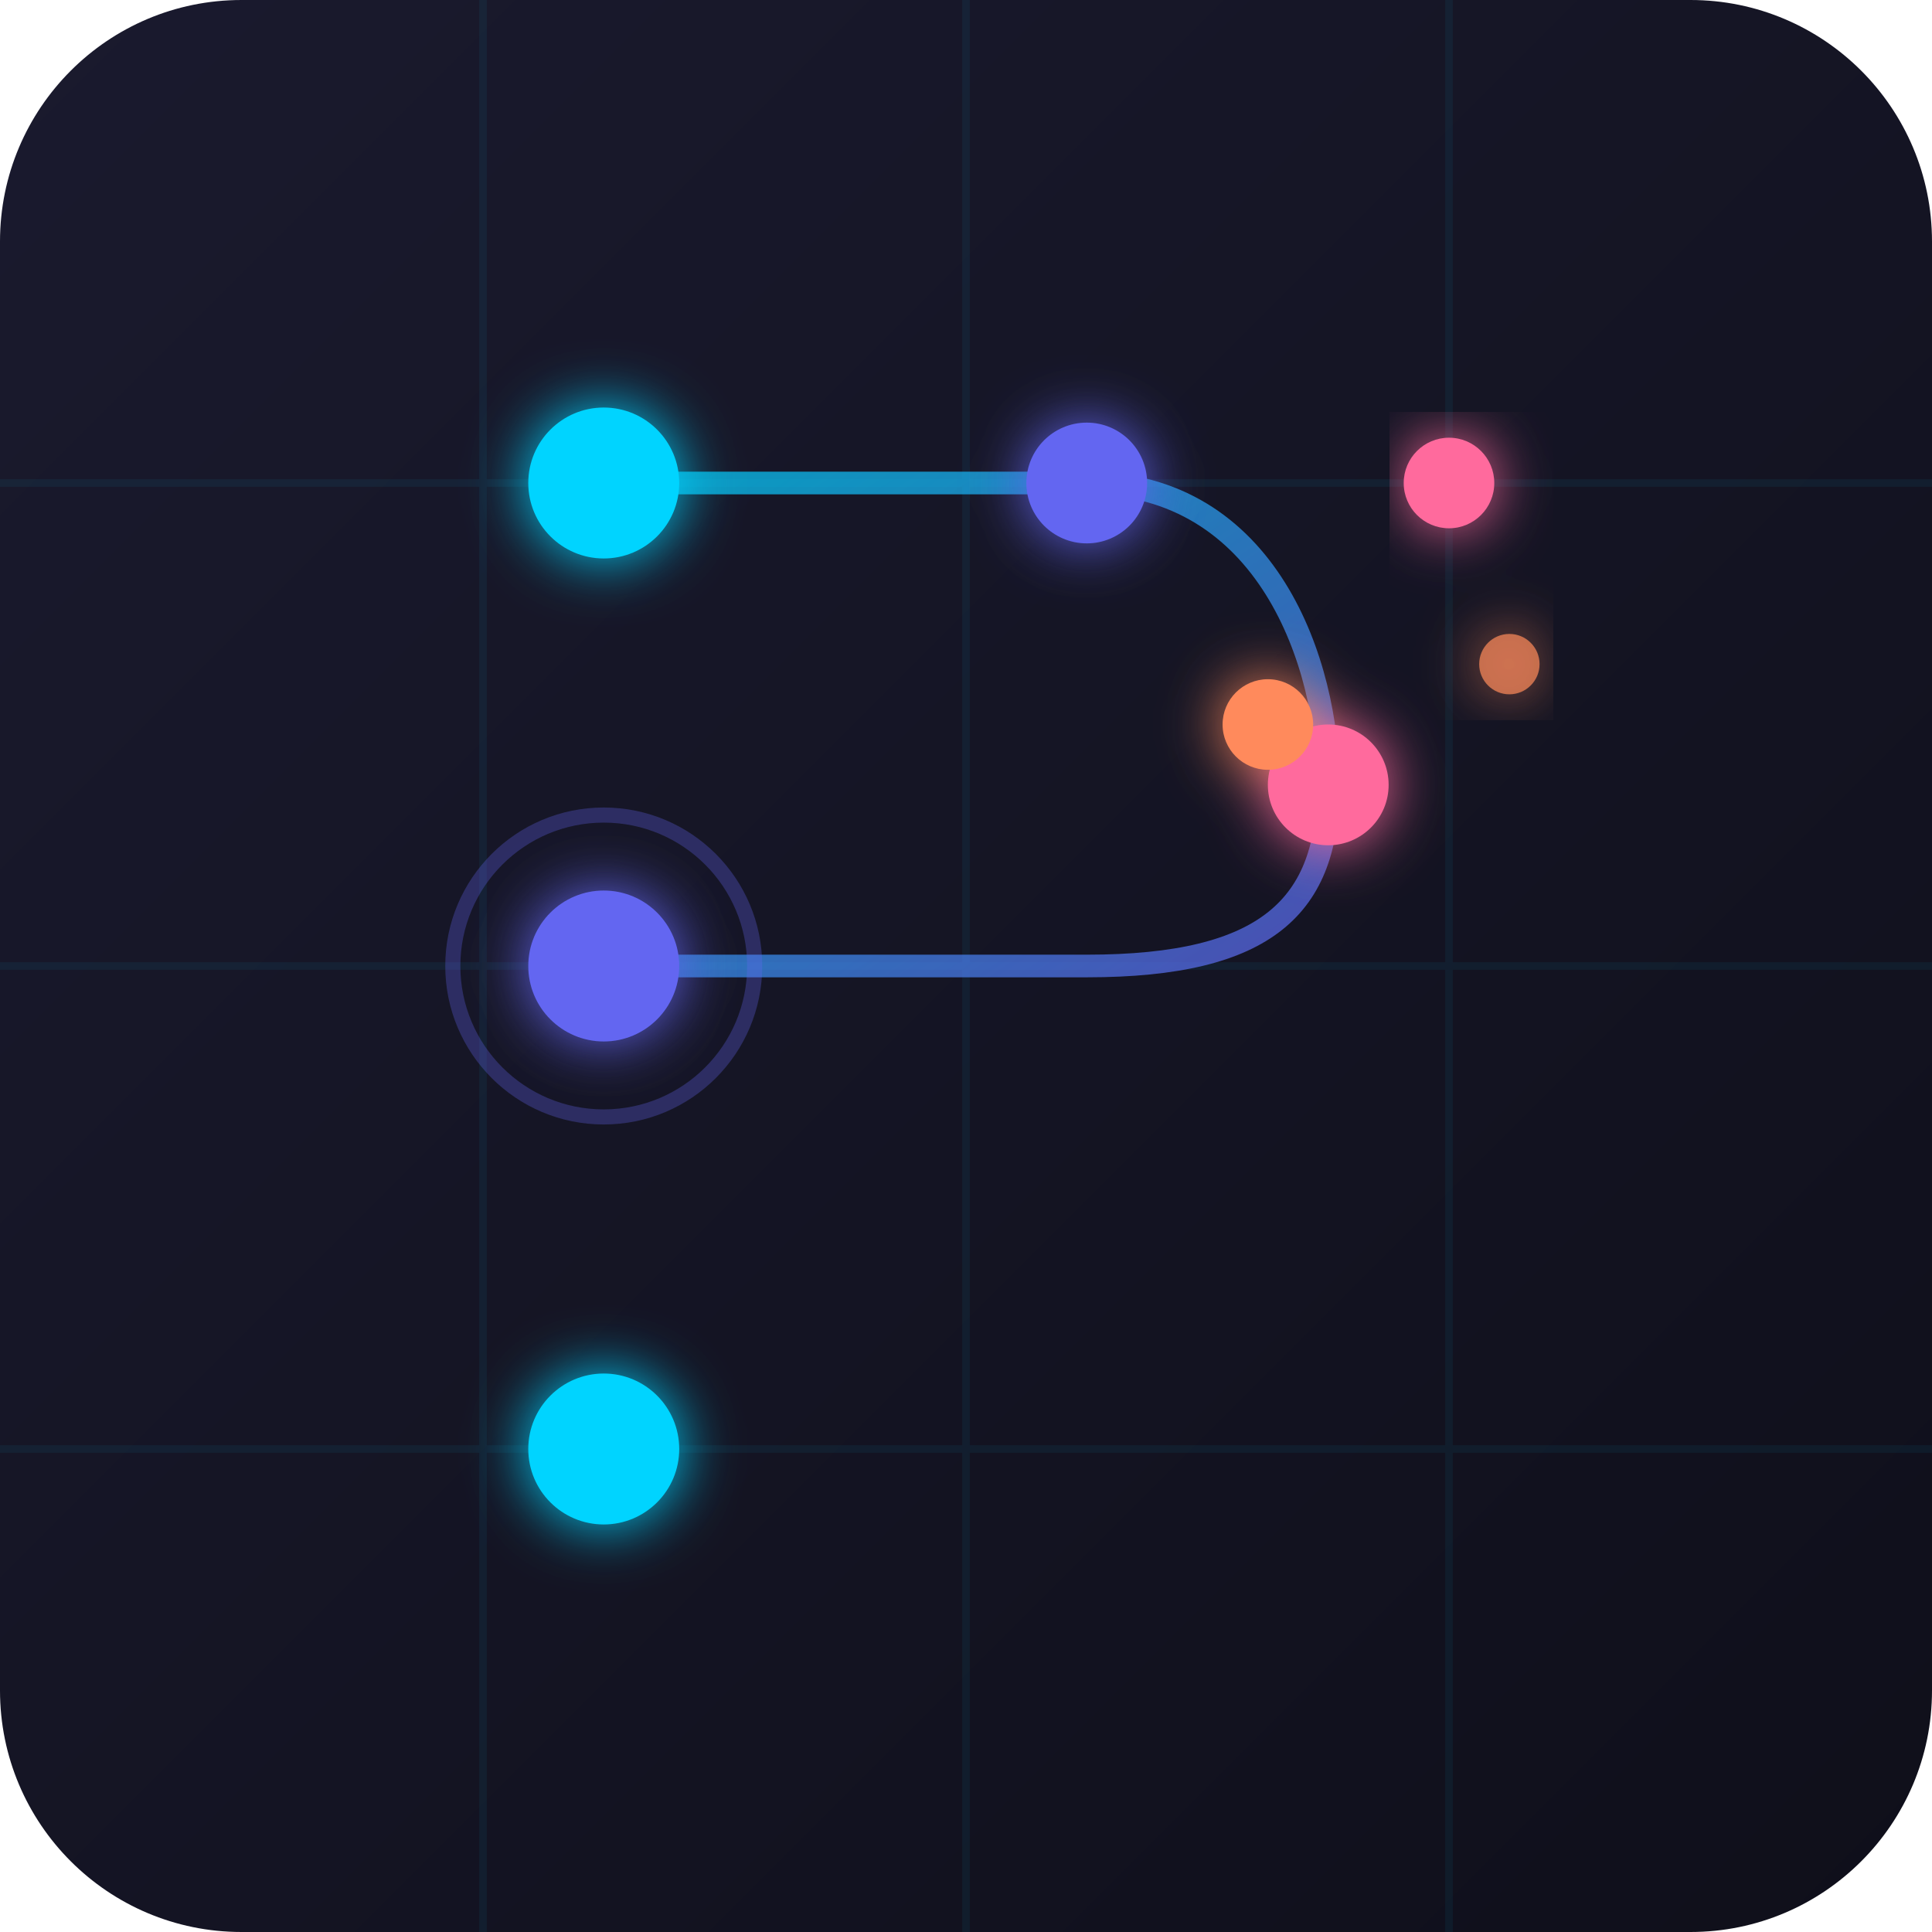
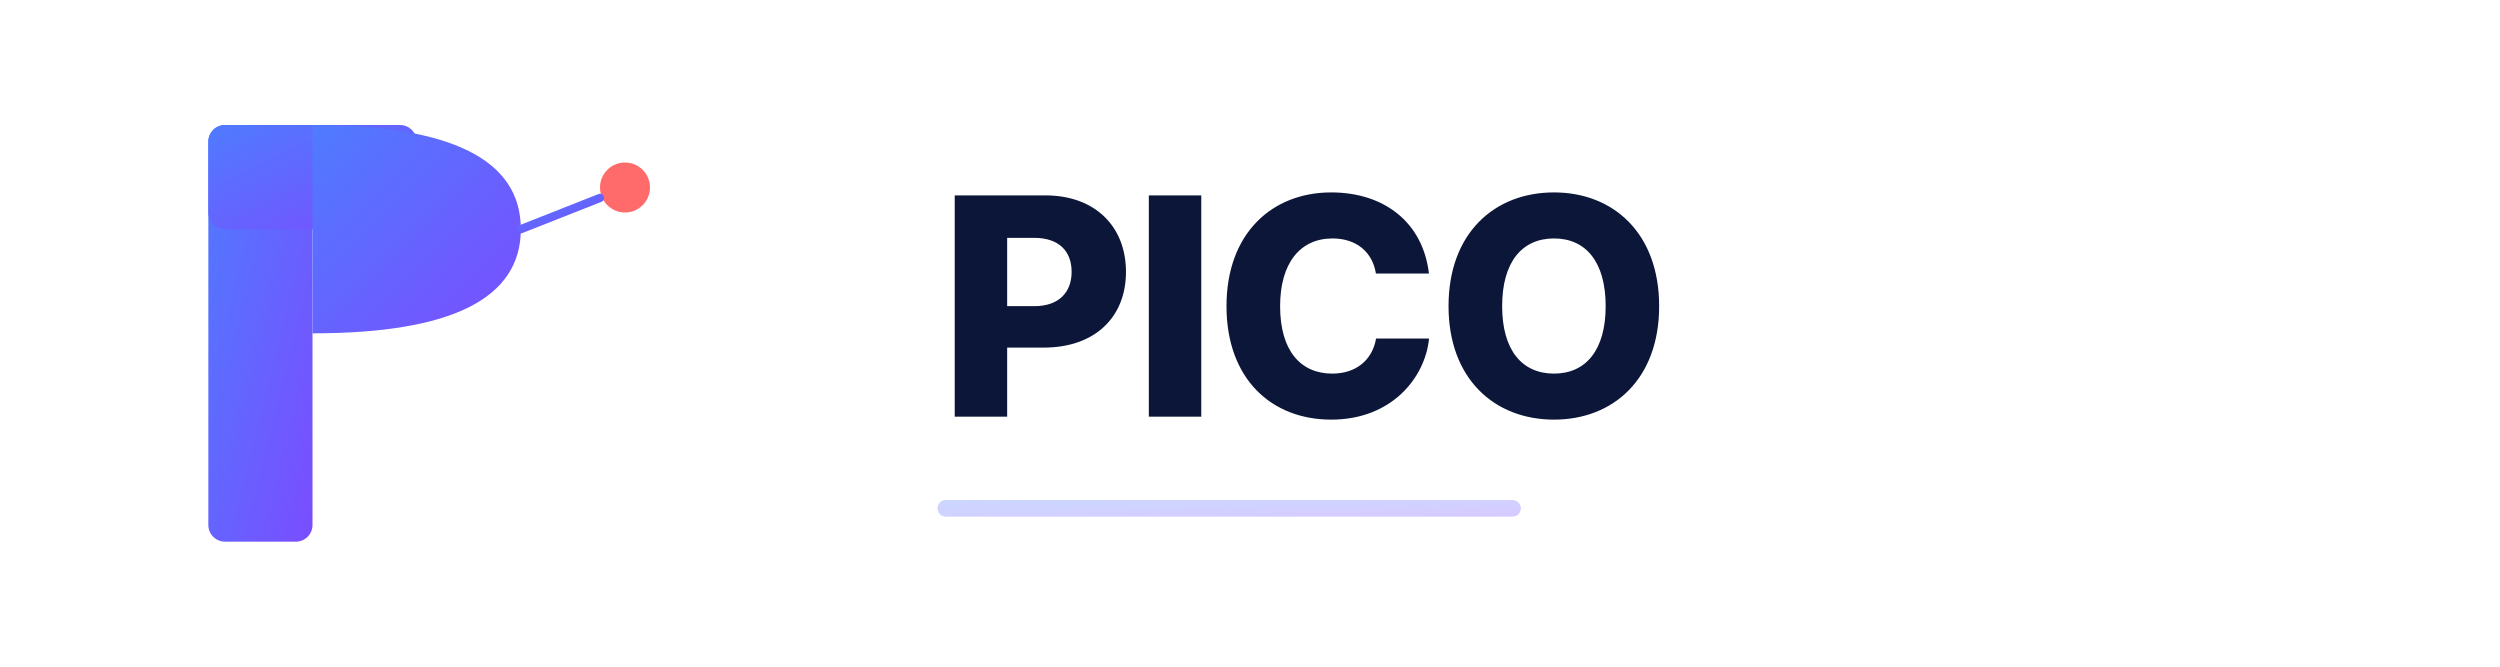
- <svg xmlns="http://www.w3.org/2000/svg" viewBox="0 0 128 128">
+ <svg xmlns="http://www.w3.org/2000/svg" width="1200" height="320" viewBox="0 0 1200 320">
  <defs>
-     <linearGradient id="bg" x1="0%" y1="0%" x2="100%" y2="100%">
-       <stop offset="0%" style="stop-color:#1a1a2e" />
-       <stop offset="100%" style="stop-color:#0f0f1a" />
+     <linearGradient id="picoGradient" x1="0%" y1="0%" x2="100%" y2="100%">
+       <stop offset="0%" stop-color="#4F7BFF" />
+       <stop offset="100%" stop-color="#7A4DFF" />
    </linearGradient>
-     <linearGradient id="primary" x1="0%" y1="0%" x2="100%" y2="100%">
-       <stop offset="0%" style="stop-color:#00d4ff" />
-       <stop offset="100%" style="stop-color:#6366f1" />
-     </linearGradient>
-     <linearGradient id="accent" x1="0%" y1="0%" x2="100%" y2="100%">
-       <stop offset="0%" style="stop-color:#ff6b9d" />
-       <stop offset="100%" style="stop-color:#ff8a5b" />
-     </linearGradient>
-     <filter id="glow">
-       <feGaussianBlur stdDeviation="2" result="blur" />
-       <feMerge>
-         <feMergeNode in="blur" />
-         <feMergeNode in="SourceGraphic" />
-       </feMerge>
-     </filter>
  </defs>
-   <rect width="128" height="128" rx="16" fill="url(#bg)" />
-   <g opacity="0.06" stroke="#00d4ff" stroke-width="0.5">
-     <line x1="0" y1="32" x2="128" y2="32" />
-     <line x1="0" y1="64" x2="128" y2="64" />
-     <line x1="0" y1="96" x2="128" y2="96" />
-     <line x1="32" y1="0" x2="32" y2="128" />
-     <line x1="64" y1="0" x2="64" y2="128" />
-     <line x1="96" y1="0" x2="96" y2="128" />
+   <g transform="translate(100, 60)">
+     <rect x="0" y="0" width="50" height="200" rx="8" fill="url(#picoGradient)" />
+     <rect x="0" y="0" width="100" height="50" rx="8" fill="url(#picoGradient)" />
+     <path d="M50 0 L50 100 Q150 100 150 50 Q150 0 50 0 Z" rx="8" fill="url(#picoGradient)" />
+     <circle cx="200" cy="30" r="12" fill="#FF6B6B" />
+     <line x1="150" y1="50" x2="188" y2="35" stroke="url(#picoGradient)" stroke-width="4" stroke-linecap="round" />
  </g>
-   <g fill="none" stroke="url(#primary)" stroke-width="1.5" opacity="0.7">
-     <line x1="40" y1="32" x2="40" y2="96" />
-     <path d="M40 32 L72 32 C84 32 88 44 88 52 C88 60 84 64 72 64 L40 64" />
-     <line x1="72" y1="48" x2="84" y2="48" />
-     <line x1="84" y1="40" x2="84" y2="56" />
-   </g>
-   <g filter="url(#glow)">
-     <circle cx="40" cy="32" r="5" fill="#00d4ff" />
-     <circle cx="40" cy="64" r="5" fill="#6366f1" />
-     <circle cx="40" cy="96" r="5" fill="#00d4ff" />
-     <circle cx="72" cy="32" r="4" fill="#6366f1" />
-     <circle cx="88" cy="52" r="4" fill="#ff6b9d" />
-     <circle cx="84" cy="48" r="3" fill="#ff8a5b" />
-   </g>
-   <g filter="url(#glow)">
-     <circle cx="96" cy="32" r="3" fill="#ff6b9d" />
-     <circle cx="100" cy="44" r="2" fill="#ff8a5b" opacity="0.7" />
-   </g>
-   <circle cx="40" cy="64" r="10" fill="none" stroke="#6366f1" stroke-width="1" opacity="0.3" />
+   <text x="450" y="200" font-family="Inter, Segoe UI, Helvetica, Arial, sans-serif" font-size="146" font-weight="800" letter-spacing="-2" fill="#0C1638">
+     PICO
+   </text>
+   <rect x="450" y="240" width="280" height="8" rx="4" fill="url(#picoGradient)" opacity="0.3" />
</svg>
